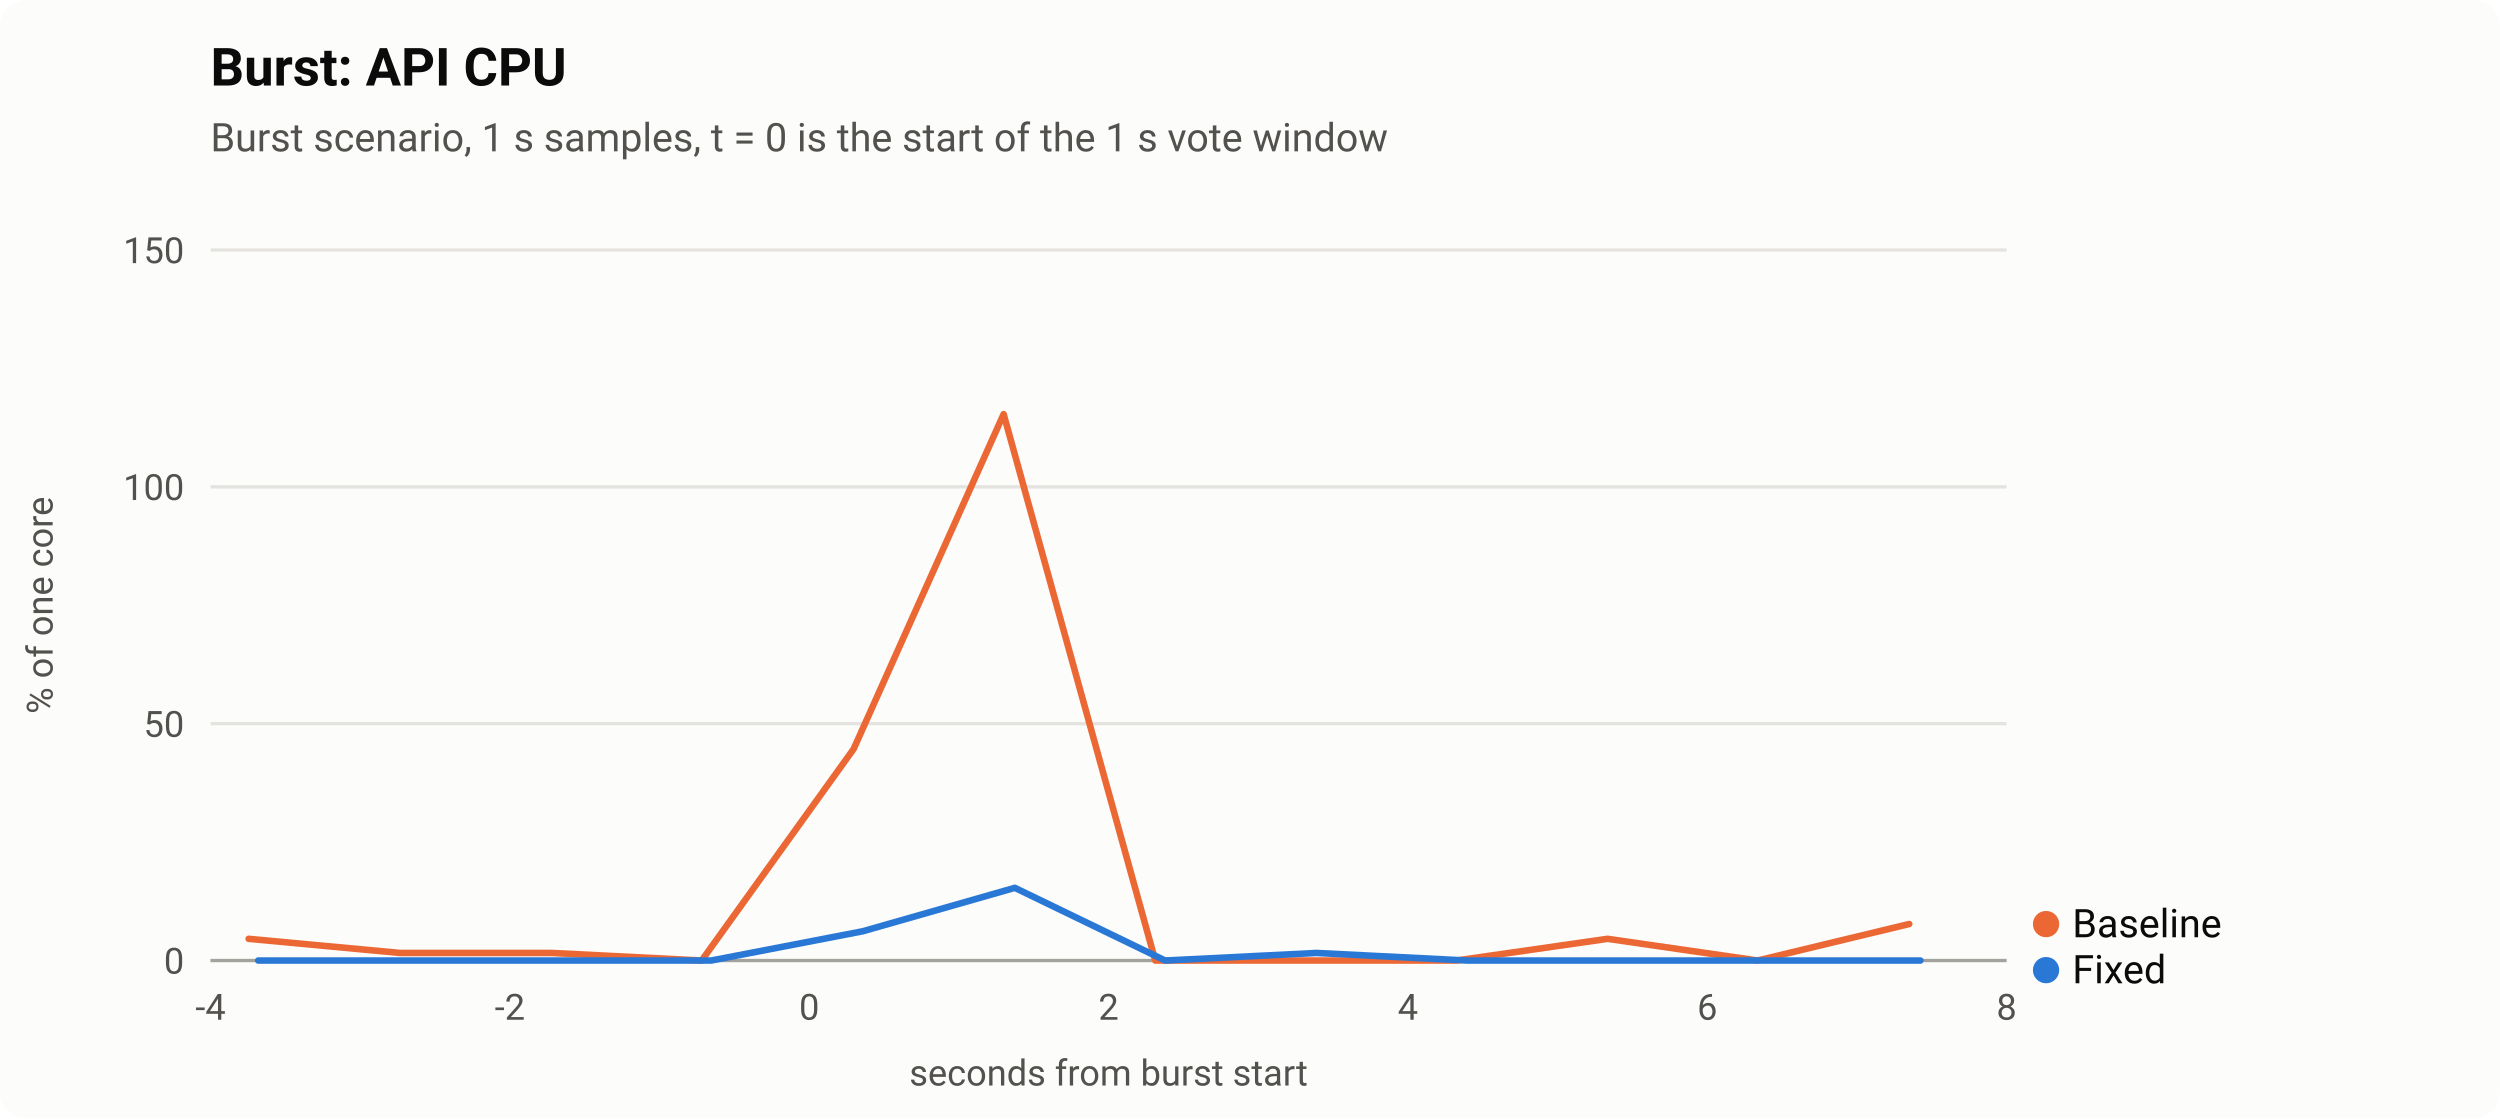
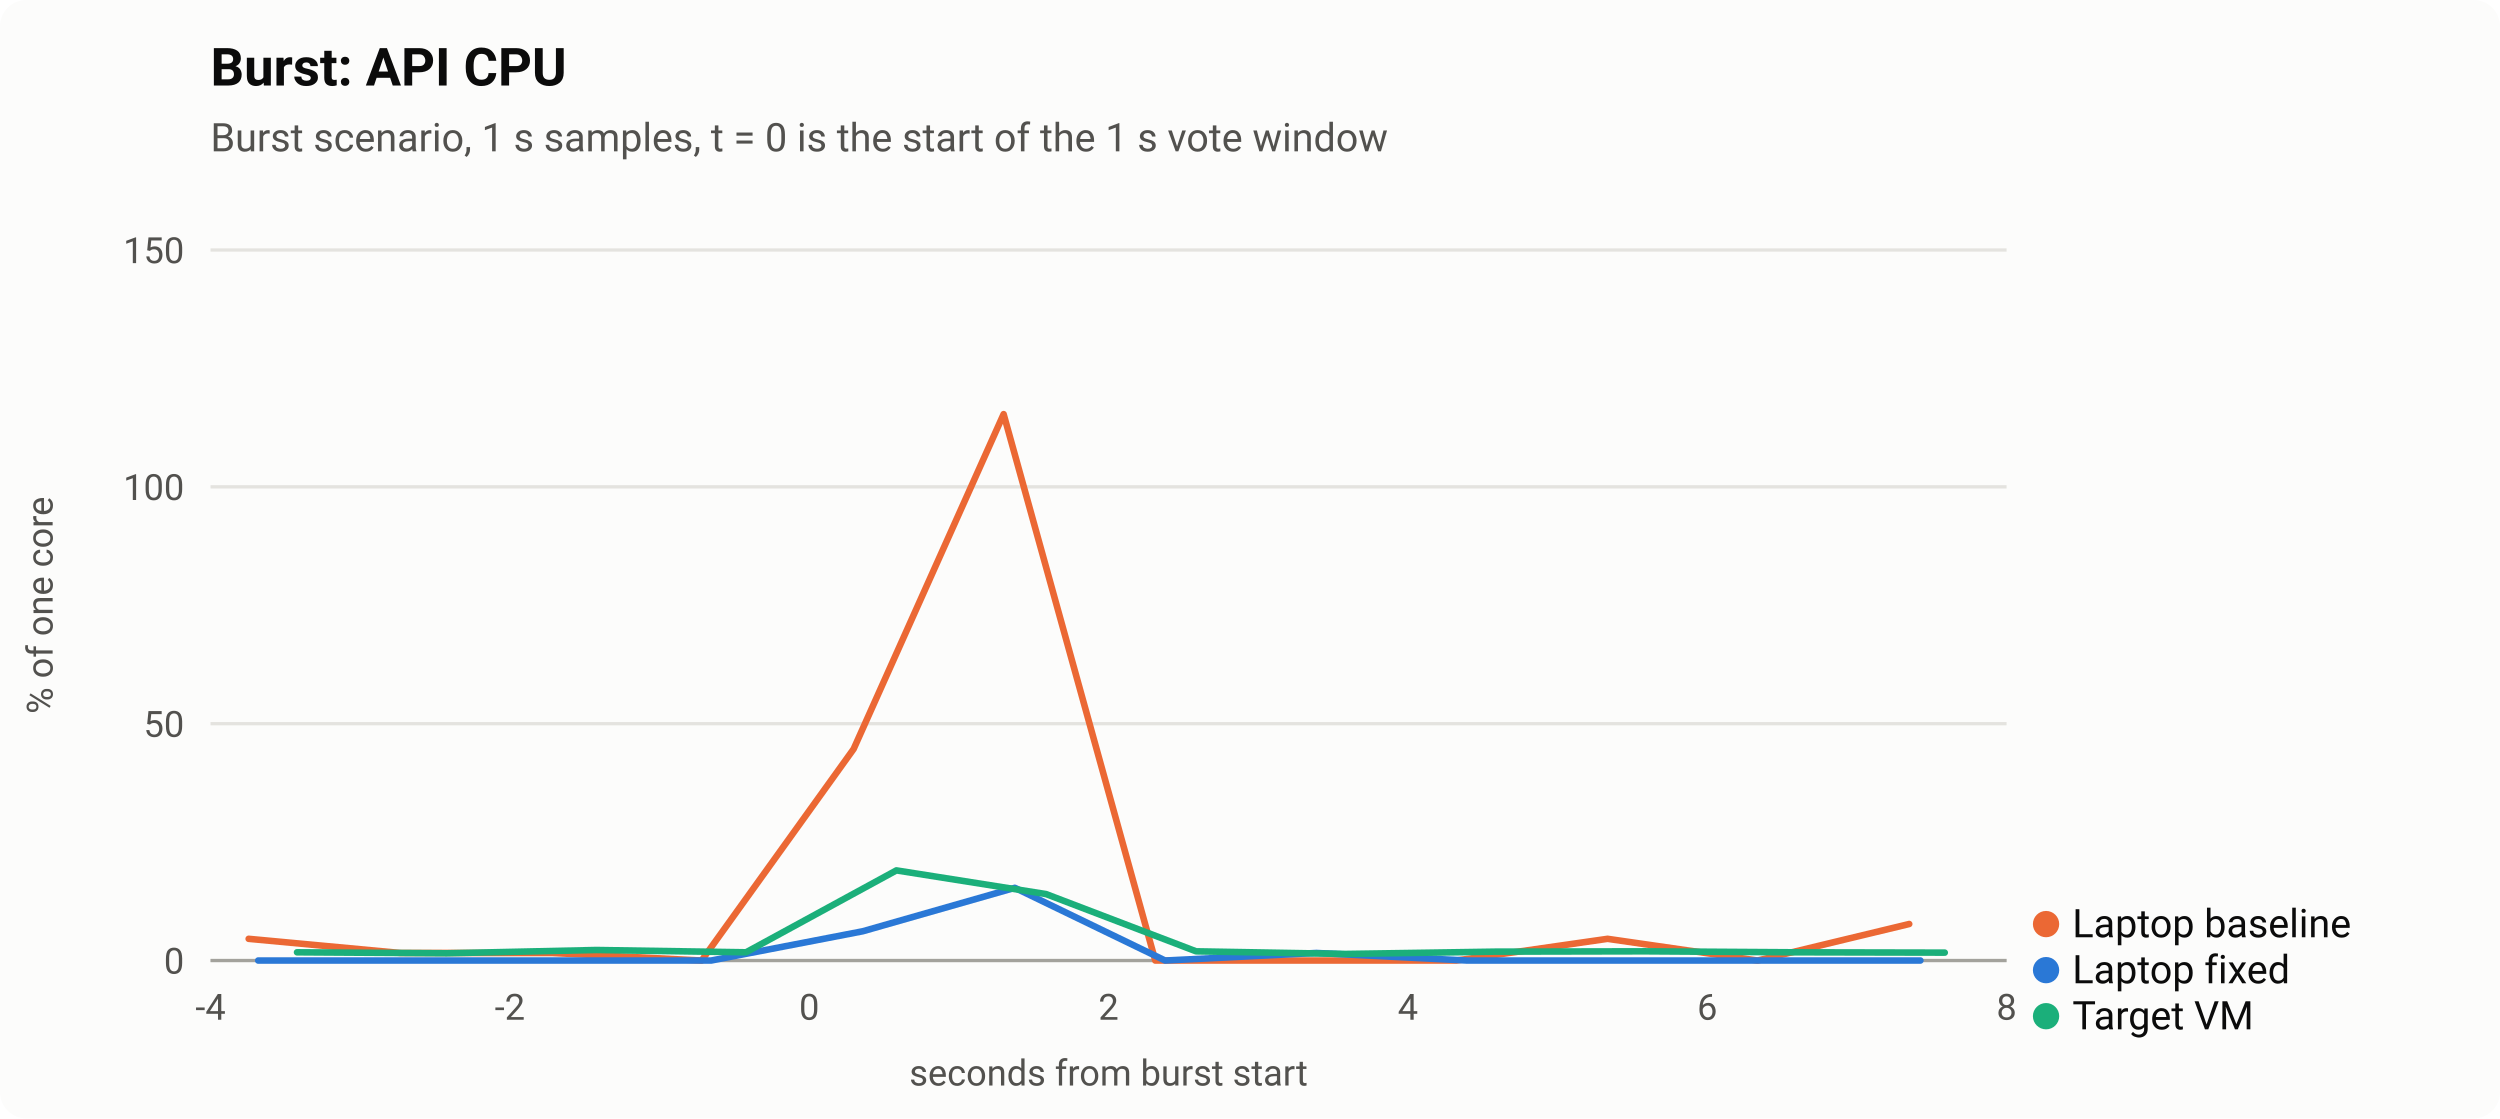
<svg xmlns="http://www.w3.org/2000/svg" viewBox="0 0 760 340" width="760" height="340" role="img" aria-label="Burst: API CPU">
  <style>
    .bg{fill:#fcfcfb}.t1{fill:#0b0b0b}.t2{fill:#52514e}.grid{stroke:#e4e3df}.axis{stroke:#a3a29c}
    .s1{fill:#2a78d6}.s2{fill:#eb6834}.s3{fill:#1baf7a}.l1{stroke:#2a78d6}.l2{stroke:#eb6834}.l3{stroke:#1baf7a}
    .thr{stroke:#52514e}
    text{font-family:-apple-system,BlinkMacSystemFont,"Segoe UI",Roboto,sans-serif}
    @media (prefers-color-scheme: dark){
      .bg{fill:#1a1a19}.t1{fill:#f0efec}.t2{fill:#c3c2b7}.grid{stroke:#33332f}.axis{stroke:#6b6a64}
      .s1{fill:#3987e5}.s2{fill:#d95926}.s3{fill:#199e70}.l1{stroke:#3987e5}.l2{stroke:#d95926}.l3{stroke:#199e70}
      .thr{stroke:#c3c2b7}
    }
  </style>
  <rect class="bg" width="760" height="340" rx="8" />
  <text class="t1" x="64" y="26" font-size="16" font-weight="600">Burst: API CPU</text>
  <text class="t2" x="64" y="46" font-size="12">Burst scenario, 1 s samples, t = 0 is the start of the 1 s vote window</text>
  <line class="grid" x1="64" x2="610" y1="292" y2="292" stroke-width="1" />
  <text class="t2" x="56" y="296" font-size="11" text-anchor="end">0</text>
  <line class="grid" x1="64" x2="610" y1="220" y2="220" stroke-width="1" />
  <text class="t2" x="56" y="224" font-size="11" text-anchor="end">50</text>
  <line class="grid" x1="64" x2="610" y1="148" y2="148" stroke-width="1" />
  <text class="t2" x="56" y="152" font-size="11" text-anchor="end">100</text>
  <line class="grid" x1="64" x2="610" y1="76" y2="76" stroke-width="1" />
  <text class="t2" x="56" y="80" font-size="11" text-anchor="end">150</text>
  <text class="t2" transform="translate(16 184) rotate(-90)" font-size="11" text-anchor="middle">% of one core</text>
  <text class="t2" x="64" y="310" font-size="11" text-anchor="middle">-4</text>
  <text class="t2" x="155" y="310" font-size="11" text-anchor="middle">-2</text>
  <text class="t2" x="246" y="310" font-size="11" text-anchor="middle">0</text>
  <text class="t2" x="337" y="310" font-size="11" text-anchor="middle">2</text>
  <text class="t2" x="428" y="310" font-size="11" text-anchor="middle">4</text>
  <text class="t2" x="519" y="310" font-size="11" text-anchor="middle">6</text>
  <text class="t2" x="610" y="310" font-size="11" text-anchor="middle">8</text>
  <line class="axis" x1="64" x2="610" y1="292" y2="292" stroke-width="1" />
  <text class="t2" x="337" y="330" font-size="11" text-anchor="middle">seconds from burst start</text>
  <path class="l2" d="M75.6,285.4L121.6,289.7L167.8,289.7L213.3,292.0L259.5,227.7L305.1,125.9L351.2,292.0L396.8,292.0L442.7,292.0L488.7,285.4L534.3,292.0L580.4,280.9" fill="none" stroke-width="2" stroke-linejoin="round" stroke-linecap="round" />
  <circle class="s2" cx="622" cy="280.923" r="4" />
-   <text class="t1" x="630" y="284.923" font-size="12">Baseline</text>
+   <text class="t1" x="630" y="284.923" font-size="12">Laptop baseline</text>
  <path class="l1" d="M78.5,292.0L124.5,292.0L170.7,292.0L216.2,292.0L262.3,283.1L308.5,269.9L354.2,292.0L400.2,289.7L446.0,292.0L492.2,292.0L538.2,292.0L583.8,292.0" fill="none" stroke-width="2" stroke-linejoin="round" stroke-linecap="round" />
  <circle class="s1" cx="622" cy="294.923" r="4" />
-   <text class="t1" x="630" y="298.923" font-size="12">Fixed</text>
+   <text class="t1" x="630" y="298.923" font-size="12">Laptop fixed</text>
+   <path class="l3" d="M90.3,289.5L135.8,289.8L181.3,288.8L226.8,289.5L272.5,264.6L318.0,271.8L363.6,289.2L409.1,290.0L454.6,289.3L500.1,289.2L545.6,289.5L591.2,289.6" fill="none" stroke-width="2" stroke-linejoin="round" stroke-linecap="round" />
+   <circle class="s3" cx="622" cy="308.923" r="4" />
+   <text class="t1" x="630" y="312.923" font-size="12">Target VM</text>
</svg>
